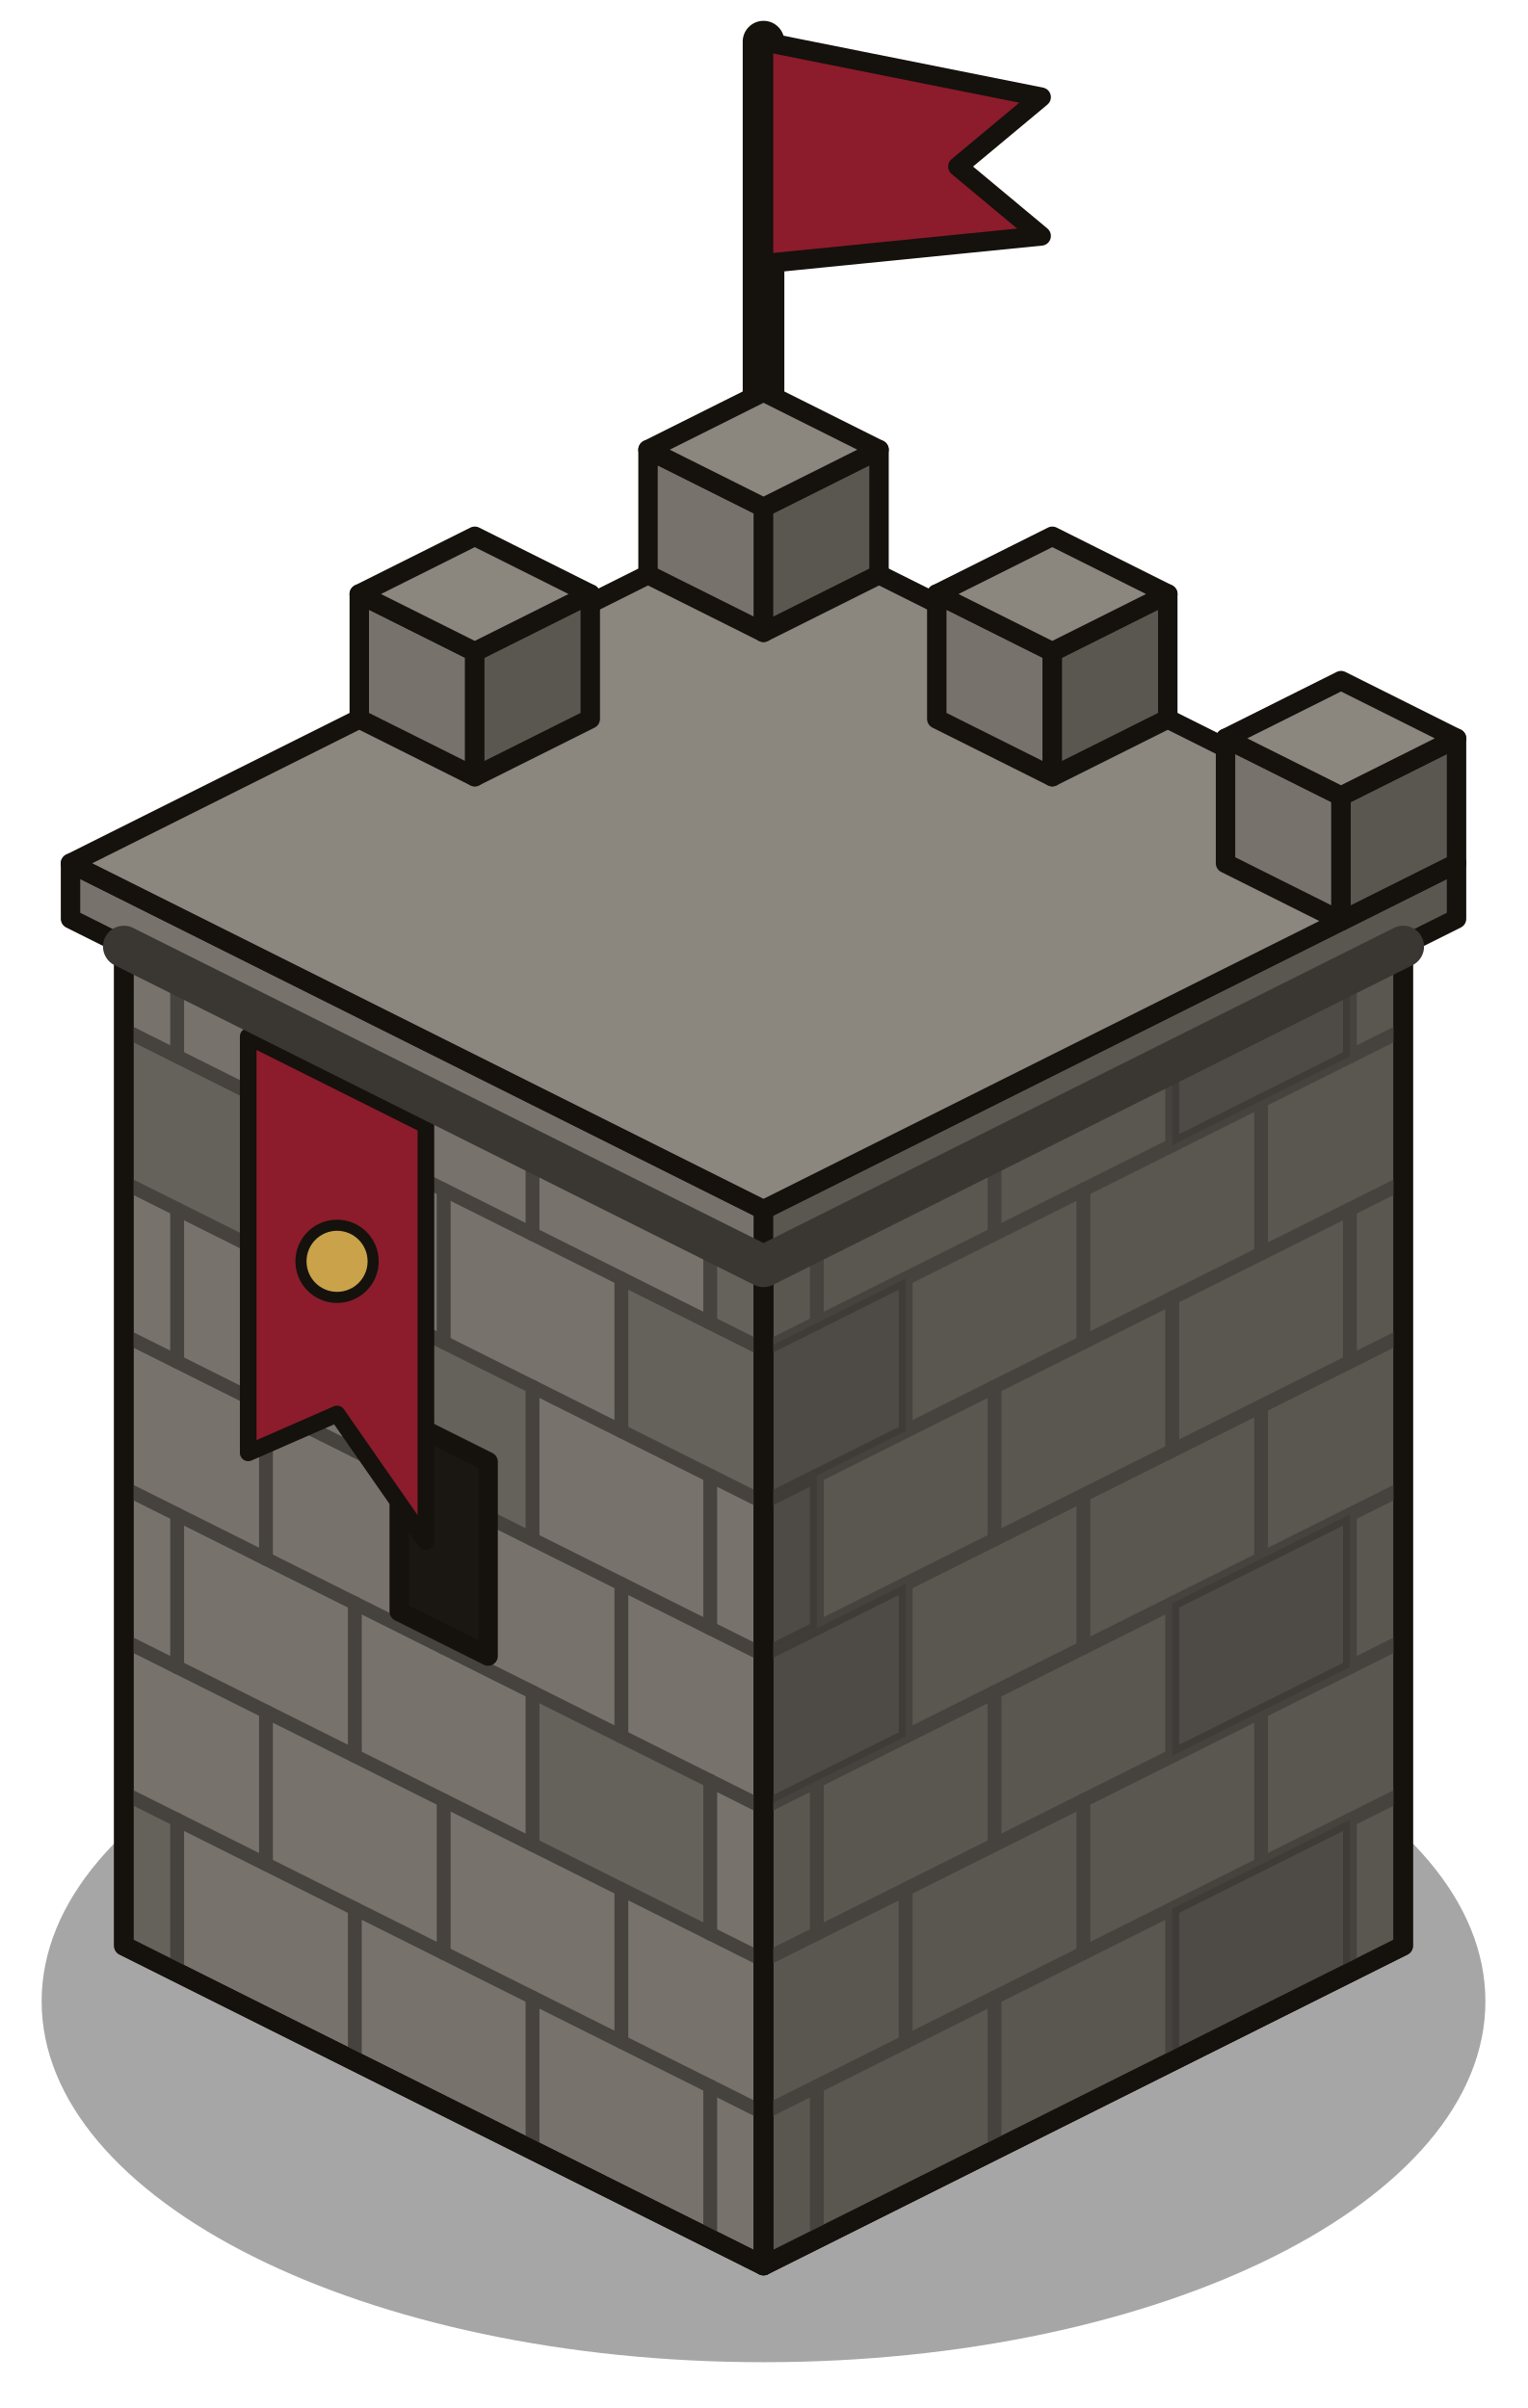
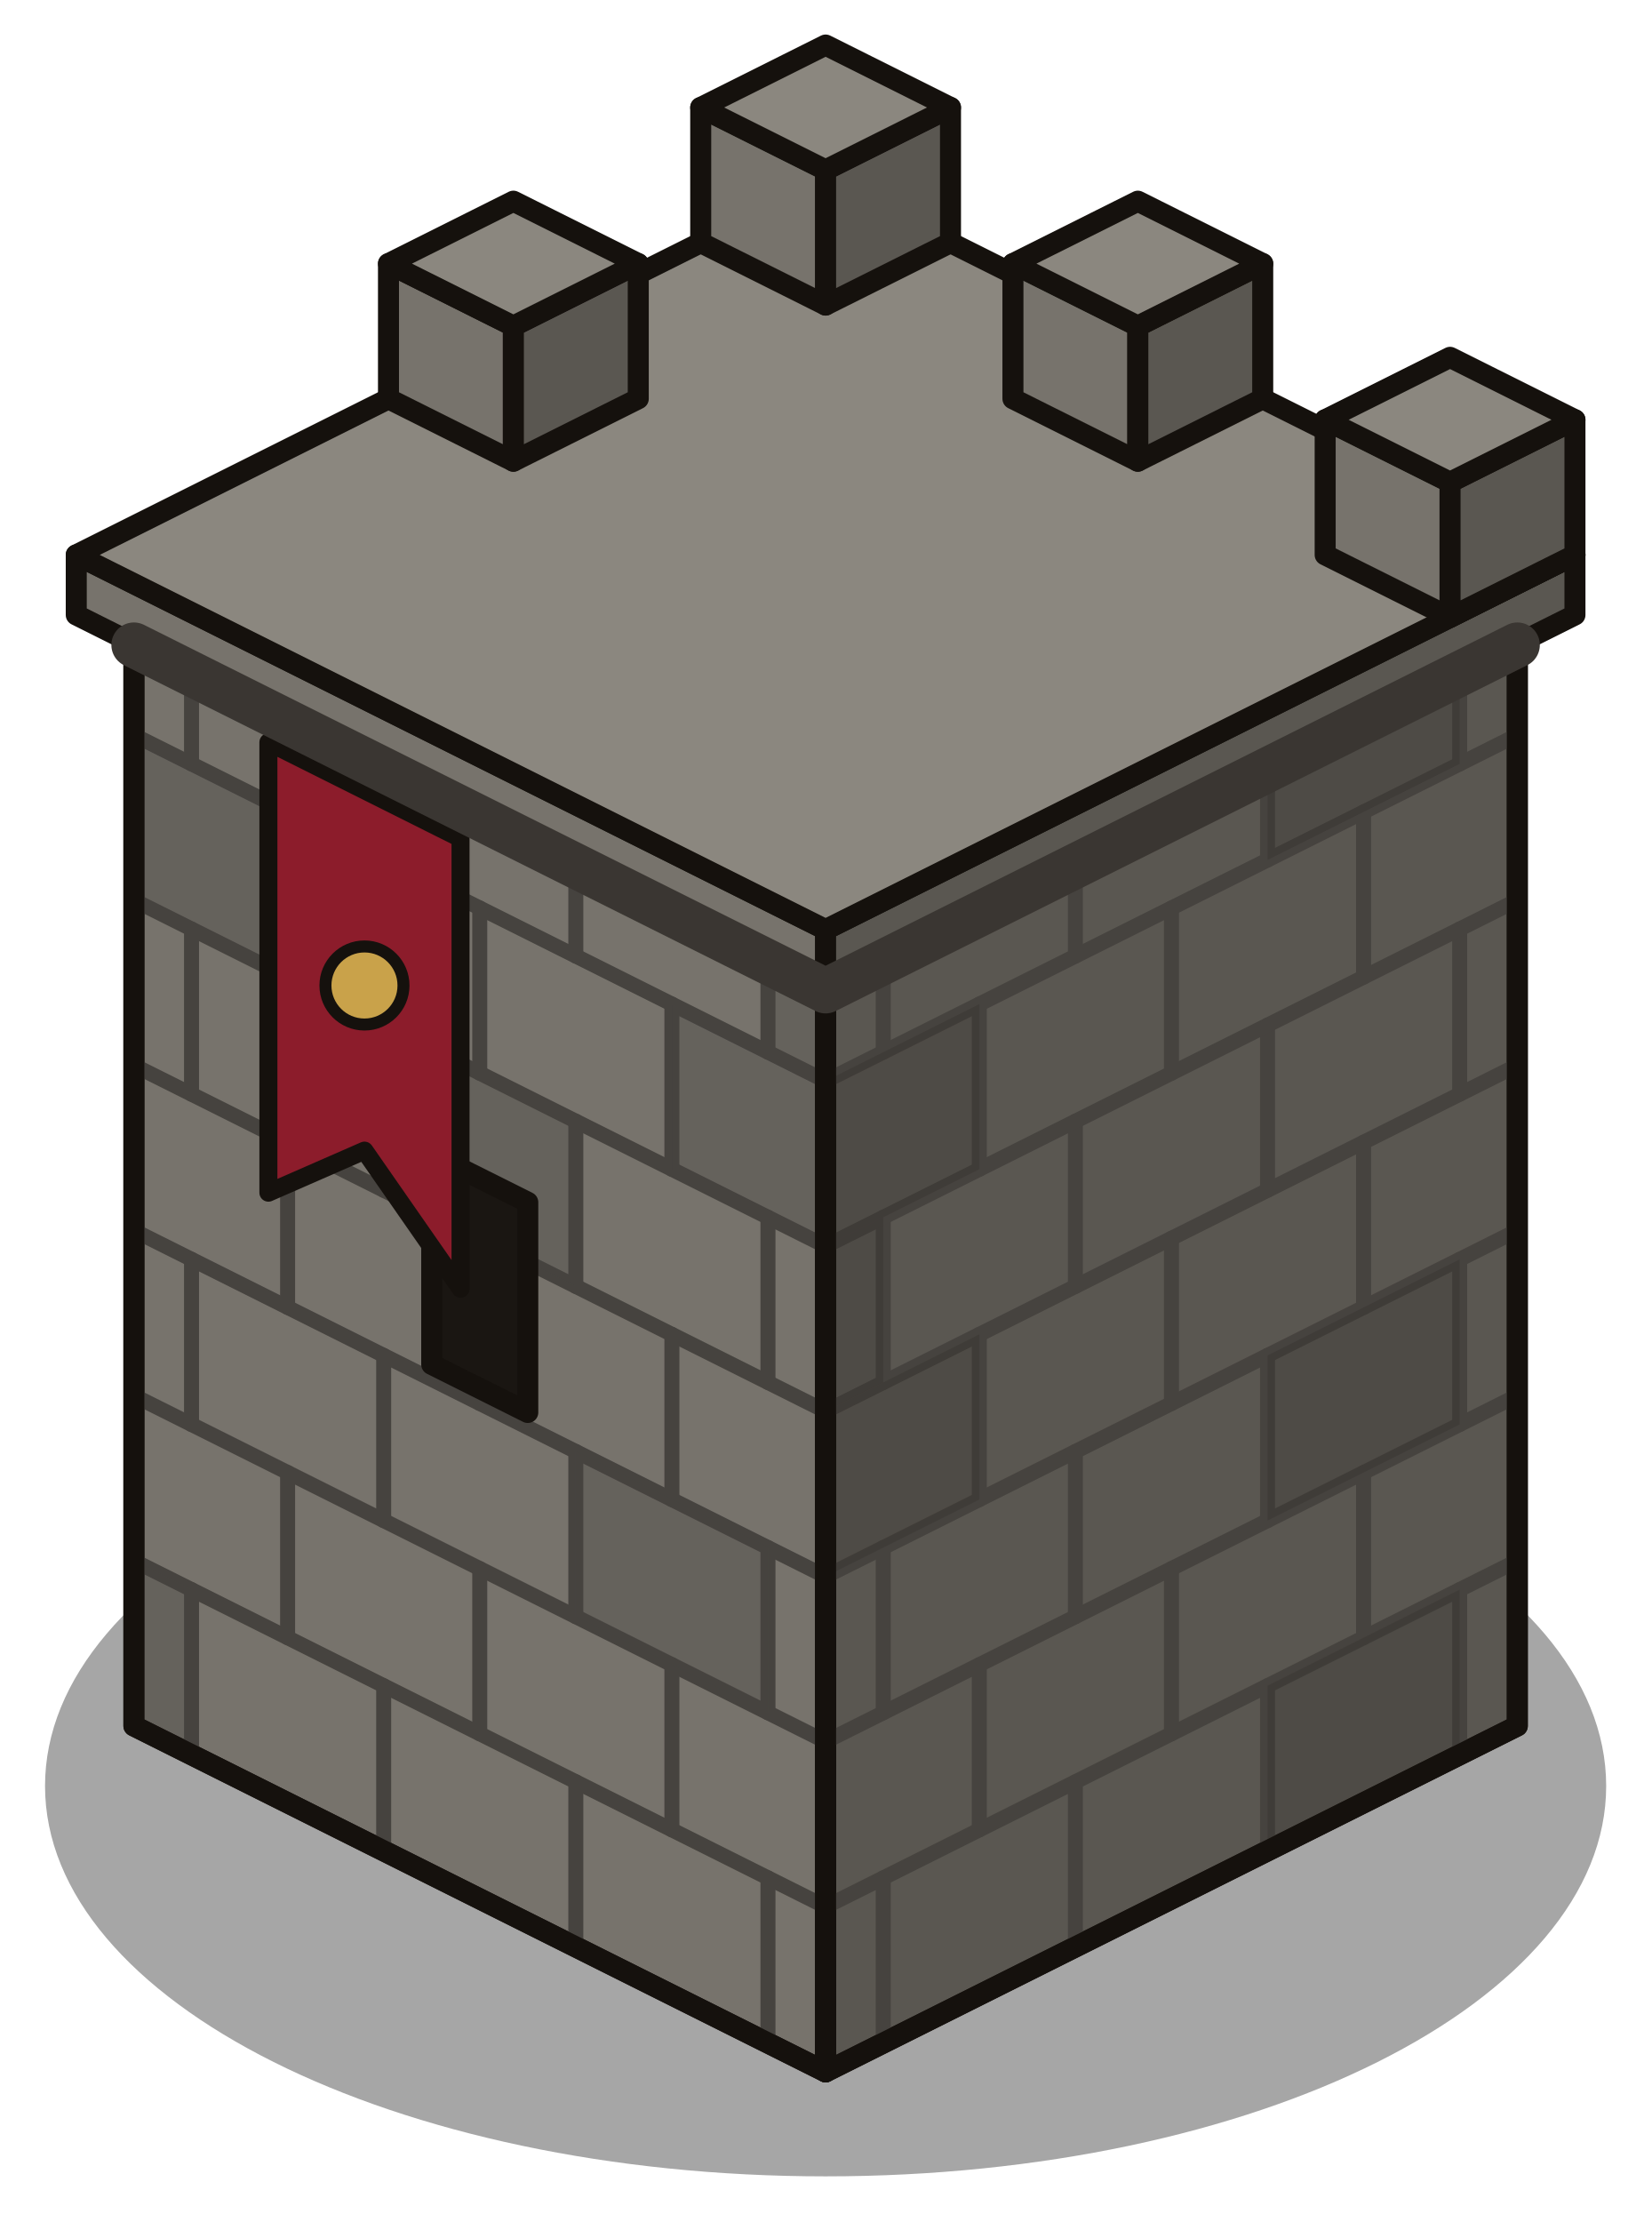
- <svg xmlns="http://www.w3.org/2000/svg" width="220" height="347" viewBox="-55 -140.2 110 173.5">
+ <svg xmlns="http://www.w3.org/2000/svg" width="220" height="296" viewBox="-55 -114.96 110 148">
  <ellipse cx="0" cy="4" rx="52" ry="26" fill="#000" opacity="0.35" />
  <polygon points="-46.08,0 0,23.04 0,-50.96 -46.08,-74" fill="#77736c" stroke="#15110d" stroke-width="1.4" stroke-linejoin="round" />
  <polygon points="0,23.04 46.08,0 46.08,-74 0,-50.96" fill="#5a5751" stroke="#15110d" stroke-width="1.4" stroke-linejoin="round" />
  <polygon points="0,-97.04 46.08,-74 0,-50.96 -46.08,-74" fill="#8b877f" stroke="#15110d" stroke-width="1.4" stroke-linejoin="round" />
  <polyline points="-42.24,1.92 -42.24,-9.08" fill="none" stroke="#46433f" stroke-width="1" stroke-linecap="round" stroke-linejoin="round" />
  <polyline points="-29.44,8.32 -29.44,-2.68" fill="none" stroke="#46433f" stroke-width="1" stroke-linecap="round" stroke-linejoin="round" />
  <polyline points="-16.64,14.72 -16.64,3.72" fill="none" stroke="#46433f" stroke-width="1" stroke-linecap="round" stroke-linejoin="round" />
  <polyline points="-3.84,21.12 -3.84,10.12" fill="none" stroke="#46433f" stroke-width="1" stroke-linecap="round" stroke-linejoin="round" />
  <polyline points="-46.08,-11 0,12.04" fill="none" stroke="#46433f" stroke-width="1" stroke-linecap="round" stroke-linejoin="round" />
  <polyline points="-35.84,-5.88 -35.84,-16.88" fill="none" stroke="#46433f" stroke-width="1" stroke-linecap="round" stroke-linejoin="round" />
  <polyline points="-23.04,0.52 -23.04,-10.48" fill="none" stroke="#46433f" stroke-width="1" stroke-linecap="round" stroke-linejoin="round" />
  <polyline points="-10.24,6.92 -10.24,-4.08" fill="none" stroke="#46433f" stroke-width="1" stroke-linecap="round" stroke-linejoin="round" />
  <polyline points="-46.08,-22 0,1.04" fill="none" stroke="#46433f" stroke-width="1" stroke-linecap="round" stroke-linejoin="round" />
  <polyline points="-42.24,-20.08 -42.24,-31.08" fill="none" stroke="#46433f" stroke-width="1" stroke-linecap="round" stroke-linejoin="round" />
  <polyline points="-29.44,-13.68 -29.44,-24.68" fill="none" stroke="#46433f" stroke-width="1" stroke-linecap="round" stroke-linejoin="round" />
  <polyline points="-16.64,-7.28 -16.64,-18.28" fill="none" stroke="#46433f" stroke-width="1" stroke-linecap="round" stroke-linejoin="round" />
  <polyline points="-3.84,-0.88 -3.84,-11.88" fill="none" stroke="#46433f" stroke-width="1" stroke-linecap="round" stroke-linejoin="round" />
  <polyline points="-46.08,-33 0,-9.96" fill="none" stroke="#46433f" stroke-width="1" stroke-linecap="round" stroke-linejoin="round" />
  <polyline points="-35.84,-27.88 -35.84,-38.88" fill="none" stroke="#46433f" stroke-width="1" stroke-linecap="round" stroke-linejoin="round" />
  <polyline points="-23.04,-21.48 -23.04,-32.48" fill="none" stroke="#46433f" stroke-width="1" stroke-linecap="round" stroke-linejoin="round" />
  <polyline points="-10.24,-15.08 -10.24,-26.08" fill="none" stroke="#46433f" stroke-width="1" stroke-linecap="round" stroke-linejoin="round" />
  <polyline points="-46.08,-44 0,-20.96" fill="none" stroke="#46433f" stroke-width="1" stroke-linecap="round" stroke-linejoin="round" />
  <polyline points="-42.24,-42.08 -42.24,-53.08" fill="none" stroke="#46433f" stroke-width="1" stroke-linecap="round" stroke-linejoin="round" />
  <polyline points="-29.44,-35.68 -29.44,-46.68" fill="none" stroke="#46433f" stroke-width="1" stroke-linecap="round" stroke-linejoin="round" />
  <polyline points="-16.64,-29.28 -16.64,-40.28" fill="none" stroke="#46433f" stroke-width="1" stroke-linecap="round" stroke-linejoin="round" />
  <polyline points="-3.84,-22.88 -3.84,-33.88" fill="none" stroke="#46433f" stroke-width="1" stroke-linecap="round" stroke-linejoin="round" />
  <polyline points="-46.08,-55 0,-31.96" fill="none" stroke="#46433f" stroke-width="1" stroke-linecap="round" stroke-linejoin="round" />
  <polyline points="-35.84,-49.88 -35.84,-60.88" fill="none" stroke="#46433f" stroke-width="1" stroke-linecap="round" stroke-linejoin="round" />
  <polyline points="-23.04,-43.48 -23.04,-54.48" fill="none" stroke="#46433f" stroke-width="1" stroke-linecap="round" stroke-linejoin="round" />
  <polyline points="-10.24,-37.08 -10.24,-48.08" fill="none" stroke="#46433f" stroke-width="1" stroke-linecap="round" stroke-linejoin="round" />
  <polyline points="-46.08,-66 0,-42.96" fill="none" stroke="#46433f" stroke-width="1" stroke-linecap="round" stroke-linejoin="round" />
  <polyline points="-42.24,-64.08 -42.24,-72.08" fill="none" stroke="#46433f" stroke-width="1" stroke-linecap="round" stroke-linejoin="round" />
  <polyline points="-29.44,-57.68 -29.44,-65.68" fill="none" stroke="#46433f" stroke-width="1" stroke-linecap="round" stroke-linejoin="round" />
  <polyline points="-16.64,-51.28 -16.64,-59.28" fill="none" stroke="#46433f" stroke-width="1" stroke-linecap="round" stroke-linejoin="round" />
  <polyline points="-3.84,-44.88 -3.84,-52.88" fill="none" stroke="#46433f" stroke-width="1" stroke-linecap="round" stroke-linejoin="round" />
  <polygon points="-16.64,-7.28 -3.84,-0.88 -3.84,-11.88 -16.64,-18.28" fill="#46433f" opacity="0.35" />
  <polygon points="-46.08,-55 -35.84,-49.88 -35.84,-60.88 -46.08,-66" fill="#46433f" opacity="0.35" />
  <polygon points="-29.44,-35.68 -16.64,-29.28 -16.64,-40.28 -29.44,-46.68" fill="#46433f" opacity="0.35" />
  <polygon points="-10.24,-37.08 0,-31.96 0,-42.96 -10.24,-48.08" fill="#46433f" opacity="0.35" />
  <polygon points="-3.84,-44.88 0,-42.96 0,-50.96 -3.84,-52.88" fill="#46433f" opacity="0.35" />
  <polygon points="-46.08,0 -42.24,1.92 -42.24,-9.08 -46.08,-11" fill="#46433f" opacity="0.35" />
  <polygon points="-46.08,0 0,23.04 0,-50.96 -46.08,-74" fill="none" stroke="#15110d" stroke-width="1.4" stroke-linejoin="round" />
  <polyline points="3.84,21.12 3.84,10.12" fill="none" stroke="#46433f" stroke-width="1" stroke-linecap="round" stroke-linejoin="round" />
  <polyline points="16.64,14.72 16.64,3.72" fill="none" stroke="#46433f" stroke-width="1" stroke-linecap="round" stroke-linejoin="round" />
  <polyline points="29.44,8.32 29.44,-2.68" fill="none" stroke="#46433f" stroke-width="1" stroke-linecap="round" stroke-linejoin="round" />
  <polyline points="42.24,1.92 42.24,-9.08" fill="none" stroke="#46433f" stroke-width="1" stroke-linecap="round" stroke-linejoin="round" />
  <polyline points="0,12.04 46.08,-11" fill="none" stroke="#46433f" stroke-width="1" stroke-linecap="round" stroke-linejoin="round" />
  <polyline points="10.24,6.92 10.24,-4.08" fill="none" stroke="#46433f" stroke-width="1" stroke-linecap="round" stroke-linejoin="round" />
  <polyline points="23.04,0.52 23.04,-10.48" fill="none" stroke="#46433f" stroke-width="1" stroke-linecap="round" stroke-linejoin="round" />
  <polyline points="35.84,-5.88 35.84,-16.88" fill="none" stroke="#46433f" stroke-width="1" stroke-linecap="round" stroke-linejoin="round" />
  <polyline points="0,1.04 46.08,-22" fill="none" stroke="#46433f" stroke-width="1" stroke-linecap="round" stroke-linejoin="round" />
  <polyline points="3.84,-0.88 3.84,-11.88" fill="none" stroke="#46433f" stroke-width="1" stroke-linecap="round" stroke-linejoin="round" />
  <polyline points="16.64,-7.28 16.64,-18.28" fill="none" stroke="#46433f" stroke-width="1" stroke-linecap="round" stroke-linejoin="round" />
  <polyline points="29.44,-13.68 29.44,-24.68" fill="none" stroke="#46433f" stroke-width="1" stroke-linecap="round" stroke-linejoin="round" />
  <polyline points="42.24,-20.08 42.24,-31.08" fill="none" stroke="#46433f" stroke-width="1" stroke-linecap="round" stroke-linejoin="round" />
  <polyline points="0,-9.96 46.08,-33" fill="none" stroke="#46433f" stroke-width="1" stroke-linecap="round" stroke-linejoin="round" />
  <polyline points="10.24,-15.08 10.24,-26.08" fill="none" stroke="#46433f" stroke-width="1" stroke-linecap="round" stroke-linejoin="round" />
  <polyline points="23.04,-21.48 23.04,-32.48" fill="none" stroke="#46433f" stroke-width="1" stroke-linecap="round" stroke-linejoin="round" />
  <polyline points="35.84,-27.88 35.84,-38.88" fill="none" stroke="#46433f" stroke-width="1" stroke-linecap="round" stroke-linejoin="round" />
  <polyline points="0,-20.96 46.08,-44" fill="none" stroke="#46433f" stroke-width="1" stroke-linecap="round" stroke-linejoin="round" />
  <polyline points="3.84,-22.88 3.84,-33.88" fill="none" stroke="#46433f" stroke-width="1" stroke-linecap="round" stroke-linejoin="round" />
  <polyline points="16.64,-29.28 16.64,-40.28" fill="none" stroke="#46433f" stroke-width="1" stroke-linecap="round" stroke-linejoin="round" />
  <polyline points="29.44,-35.68 29.44,-46.68" fill="none" stroke="#46433f" stroke-width="1" stroke-linecap="round" stroke-linejoin="round" />
  <polyline points="42.24,-42.08 42.24,-53.08" fill="none" stroke="#46433f" stroke-width="1" stroke-linecap="round" stroke-linejoin="round" />
  <polyline points="0,-31.96 46.08,-55" fill="none" stroke="#46433f" stroke-width="1" stroke-linecap="round" stroke-linejoin="round" />
  <polyline points="10.24,-37.08 10.24,-48.08" fill="none" stroke="#46433f" stroke-width="1" stroke-linecap="round" stroke-linejoin="round" />
  <polyline points="23.04,-43.48 23.04,-54.48" fill="none" stroke="#46433f" stroke-width="1" stroke-linecap="round" stroke-linejoin="round" />
  <polyline points="35.84,-49.88 35.84,-60.88" fill="none" stroke="#46433f" stroke-width="1" stroke-linecap="round" stroke-linejoin="round" />
  <polyline points="0,-42.96 46.08,-66" fill="none" stroke="#46433f" stroke-width="1" stroke-linecap="round" stroke-linejoin="round" />
  <polyline points="3.84,-44.88 3.84,-52.88" fill="none" stroke="#46433f" stroke-width="1" stroke-linecap="round" stroke-linejoin="round" />
  <polyline points="16.64,-51.28 16.64,-59.28" fill="none" stroke="#46433f" stroke-width="1" stroke-linecap="round" stroke-linejoin="round" />
  <polyline points="29.44,-57.68 29.44,-65.68" fill="none" stroke="#46433f" stroke-width="1" stroke-linecap="round" stroke-linejoin="round" />
  <polyline points="42.24,-64.08 42.24,-72.08" fill="none" stroke="#46433f" stroke-width="1" stroke-linecap="round" stroke-linejoin="round" />
  <polygon points="29.44,8.32 42.24,1.92 42.24,-9.08 29.44,-2.68" fill="#2a2622" opacity="0.25" />
  <polygon points="0,-31.96 10.24,-37.08 10.24,-48.08 0,-42.96" fill="#2a2622" opacity="0.25" />
  <polygon points="29.44,-13.68 42.24,-20.08 42.24,-31.08 29.44,-24.68" fill="#2a2622" opacity="0.25" />
  <polygon points="29.44,-57.68 42.24,-64.08 42.24,-72.08 29.44,-65.68" fill="#2a2622" opacity="0.25" />
  <polygon points="0,-20.96 3.84,-22.88 3.84,-33.88 0,-31.96" fill="#2a2622" opacity="0.25" />
  <polygon points="0,-9.96 10.24,-15.08 10.24,-26.08 0,-20.96" fill="#2a2622" opacity="0.25" />
  <polygon points="0,23.04 46.08,0 46.08,-74 0,-50.96" fill="none" stroke="#15110d" stroke-width="1.4" stroke-linejoin="round" />
  <polygon points="-26.24,-24.08 -19.84,-20.88 -19.84,-34.88 -26.24,-38.08" fill="#1a1612" stroke="#15110d" stroke-width="1.4" stroke-linejoin="round" />
  <polygon points="-49.92,-74 0,-49.04 0,-53.04 -49.92,-78" fill="#77736c" stroke="#15110d" stroke-width="1.4" stroke-linejoin="round" />
  <polygon points="0,-49.04 49.92,-74 49.92,-78 0,-53.04" fill="#5a5751" stroke="#15110d" stroke-width="1.4" stroke-linejoin="round" />
  <polygon points="0,-102.96 49.92,-78 0,-53.04 -49.92,-78" fill="#8b877f" stroke="#15110d" stroke-width="1.4" stroke-linejoin="round" />
-   <polyline points="0,-97.2 0,-137.2" fill="none" stroke="#15110d" stroke-width="3" stroke-linecap="round" stroke-linejoin="round" />
-   <polygon points="0,-137.2 20,-133.2 14,-128.2 20,-123.2 0,-121.2" fill="#8c1c2b" stroke="#15110d" stroke-width="1.4" stroke-linejoin="round" />
  <polygon points="-8.32,-98.8 0,-94.64 0,-103.64 -8.32,-107.8" fill="#77736c" stroke="#15110d" stroke-width="1.4" stroke-linejoin="round" />
  <polygon points="0,-94.64 8.32,-98.8 8.32,-107.8 0,-103.64" fill="#5a5751" stroke="#15110d" stroke-width="1.4" stroke-linejoin="round" />
  <polygon points="0,-111.96 8.32,-107.8 0,-103.64 -8.32,-107.8" fill="#8b877f" stroke="#15110d" stroke-width="1.4" stroke-linejoin="round" />
  <polygon points="12.48,-88.4 20.8,-84.24 20.8,-93.24 12.48,-97.4" fill="#77736c" stroke="#15110d" stroke-width="1.4" stroke-linejoin="round" />
  <polygon points="20.8,-84.24 29.12,-88.4 29.12,-97.4 20.8,-93.24" fill="#5a5751" stroke="#15110d" stroke-width="1.4" stroke-linejoin="round" />
  <polygon points="20.8,-101.56 29.12,-97.4 20.8,-93.24 12.48,-97.4" fill="#8b877f" stroke="#15110d" stroke-width="1.4" stroke-linejoin="round" />
  <polygon points="33.28,-78 41.6,-73.84 41.6,-82.84 33.28,-87" fill="#77736c" stroke="#15110d" stroke-width="1.4" stroke-linejoin="round" />
  <polygon points="41.6,-73.84 49.92,-78 49.92,-87 41.6,-82.84" fill="#5a5751" stroke="#15110d" stroke-width="1.4" stroke-linejoin="round" />
  <polygon points="41.6,-91.16 49.92,-87 41.6,-82.84 33.28,-87" fill="#8b877f" stroke="#15110d" stroke-width="1.4" stroke-linejoin="round" />
  <polygon points="-29.12,-88.4 -20.8,-84.24 -20.8,-93.24 -29.12,-97.4" fill="#77736c" stroke="#15110d" stroke-width="1.4" stroke-linejoin="round" />
  <polygon points="-20.8,-84.24 -12.48,-88.4 -12.48,-97.4 -20.8,-93.24" fill="#5a5751" stroke="#15110d" stroke-width="1.4" stroke-linejoin="round" />
  <polygon points="-20.8,-101.56 -12.48,-97.4 -20.8,-93.24 -29.12,-97.4" fill="#8b877f" stroke="#15110d" stroke-width="1.4" stroke-linejoin="round" />
  <polygon points="-37.12,-65.52 -24.32,-59.12 -24.32,-29.12 -30.72,-38.32 -37.12,-35.52" fill="#8c1c2b" stroke="#15110d" stroke-width="1.2" stroke-linejoin="round" />
  <ellipse cx="-30.72" cy="-49.32" rx="2.6" ry="2.6" fill="#c9a24a" stroke="#15110d" stroke-width="0.8" />
  <polyline points="-46.08,-72 0,-48.96 46.08,-72" fill="none" stroke="#3a3632" stroke-width="3" stroke-linecap="round" stroke-linejoin="round" />
</svg>
